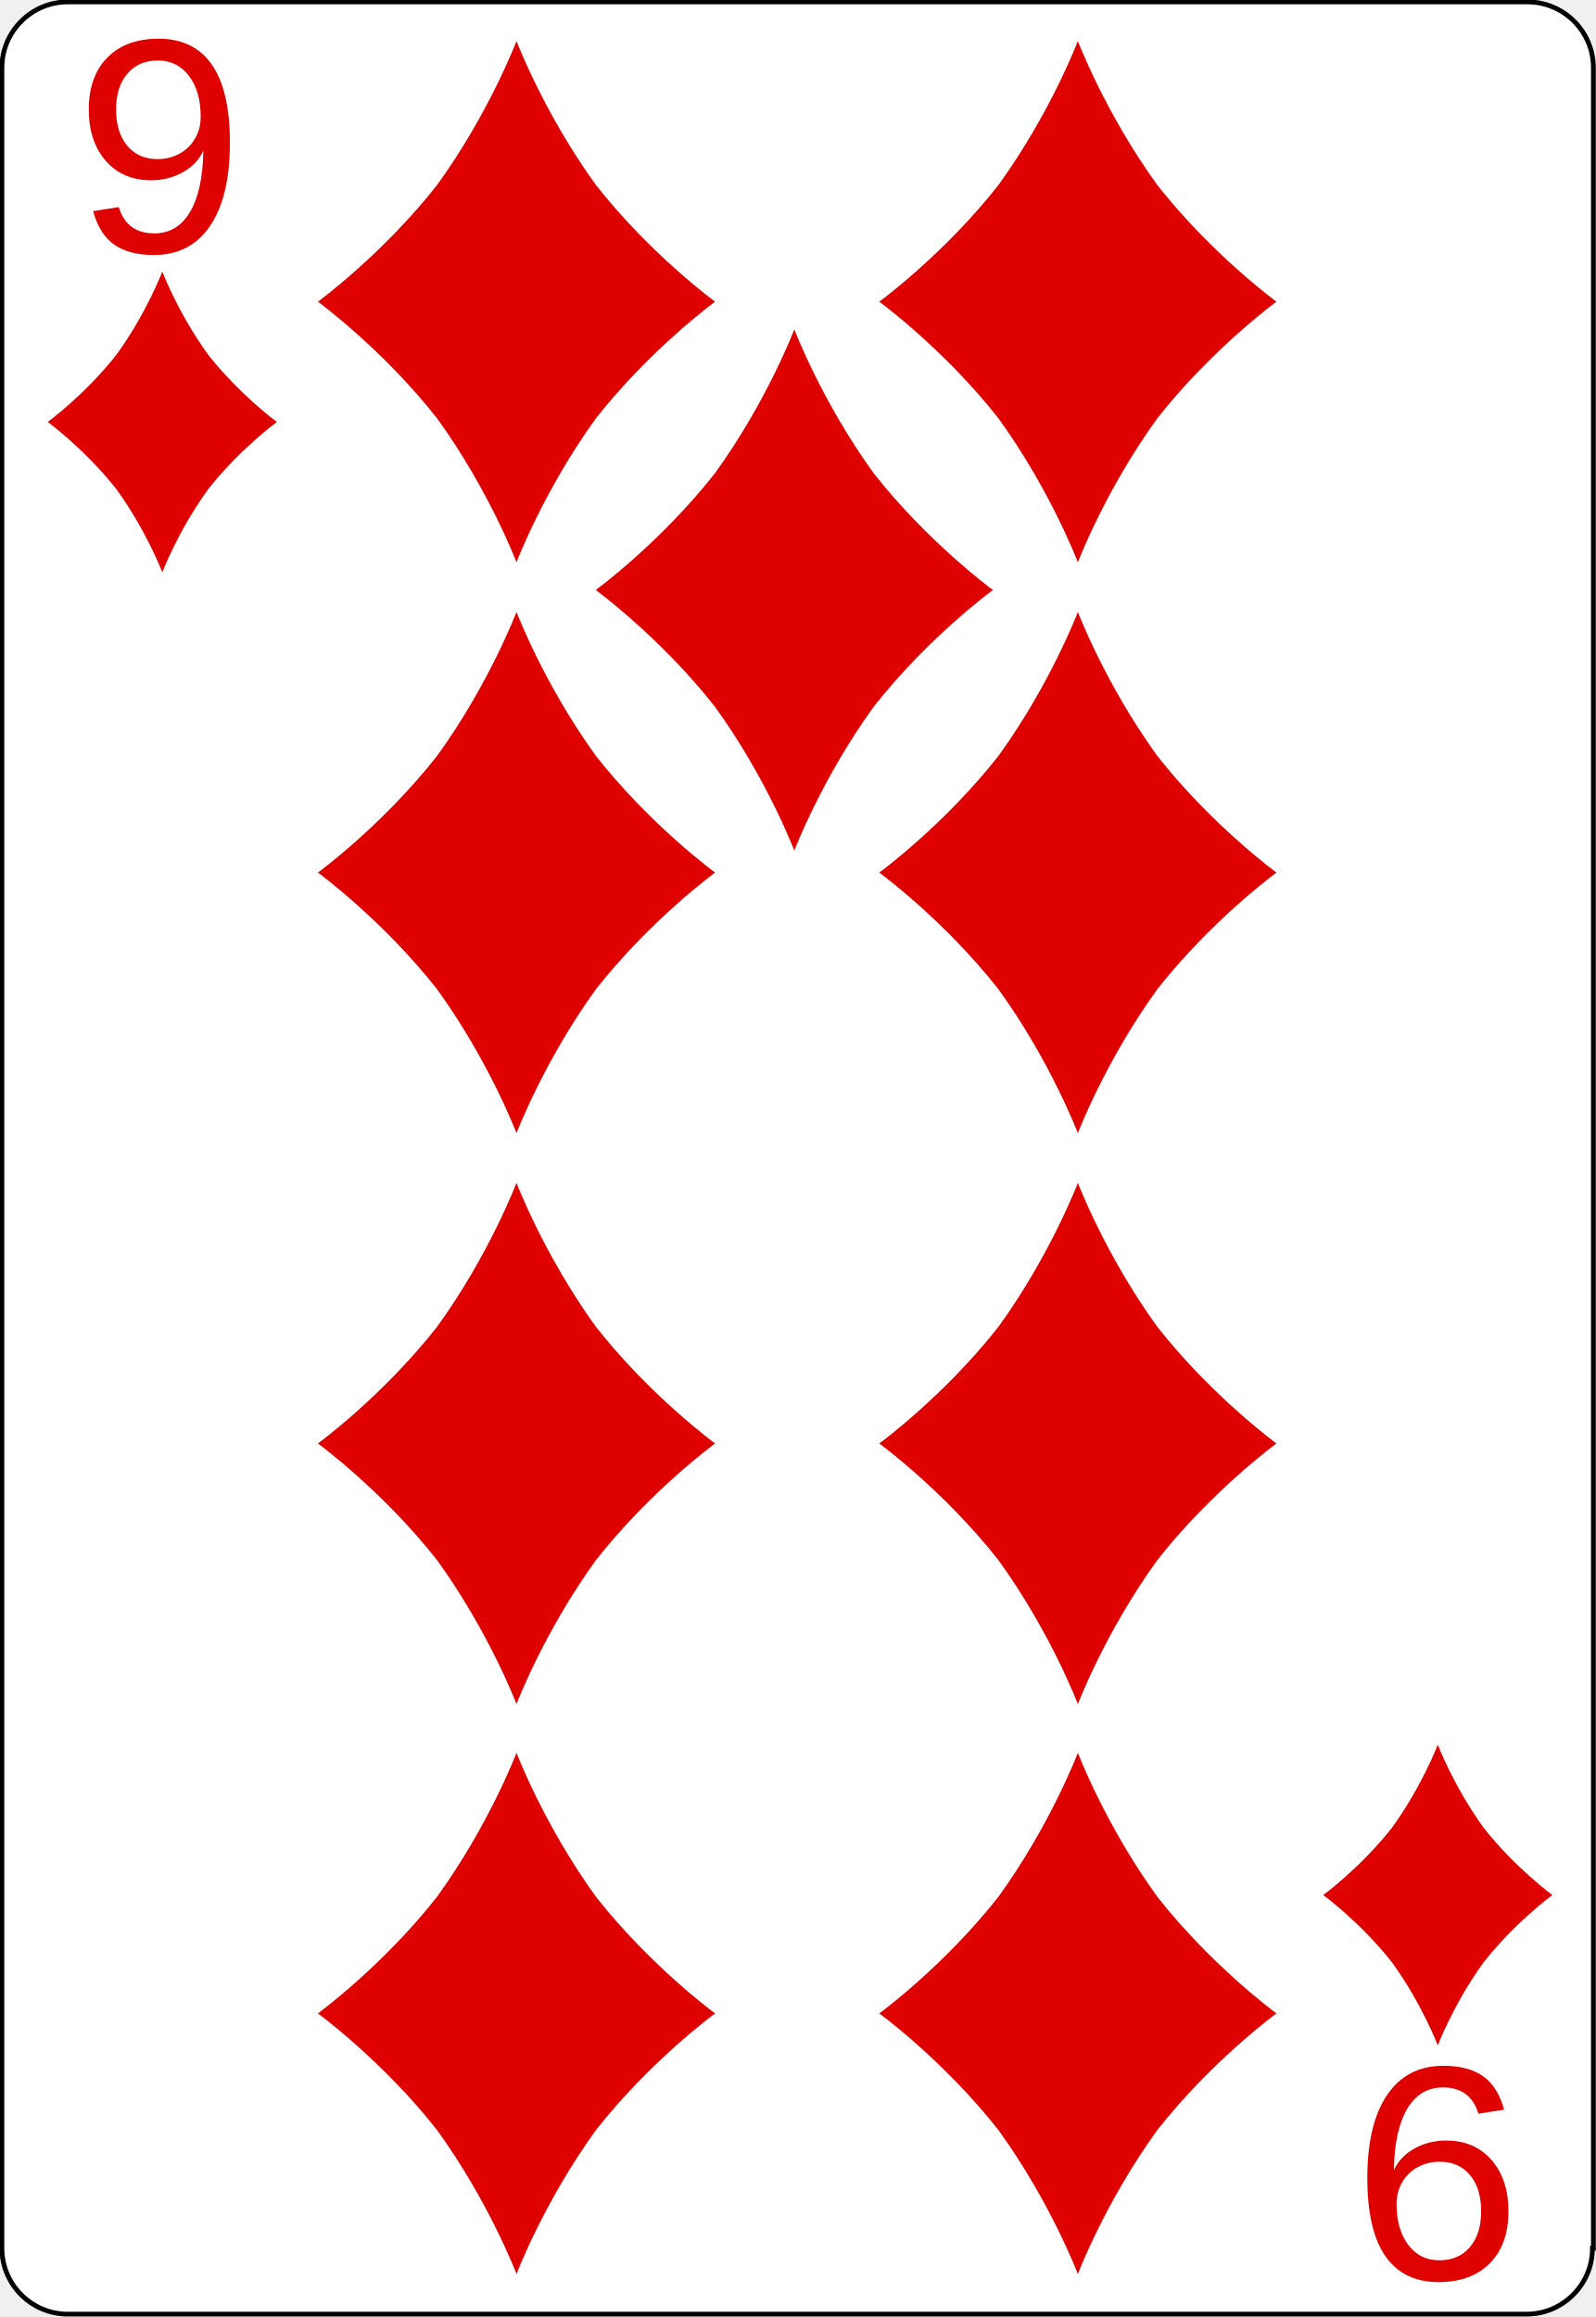
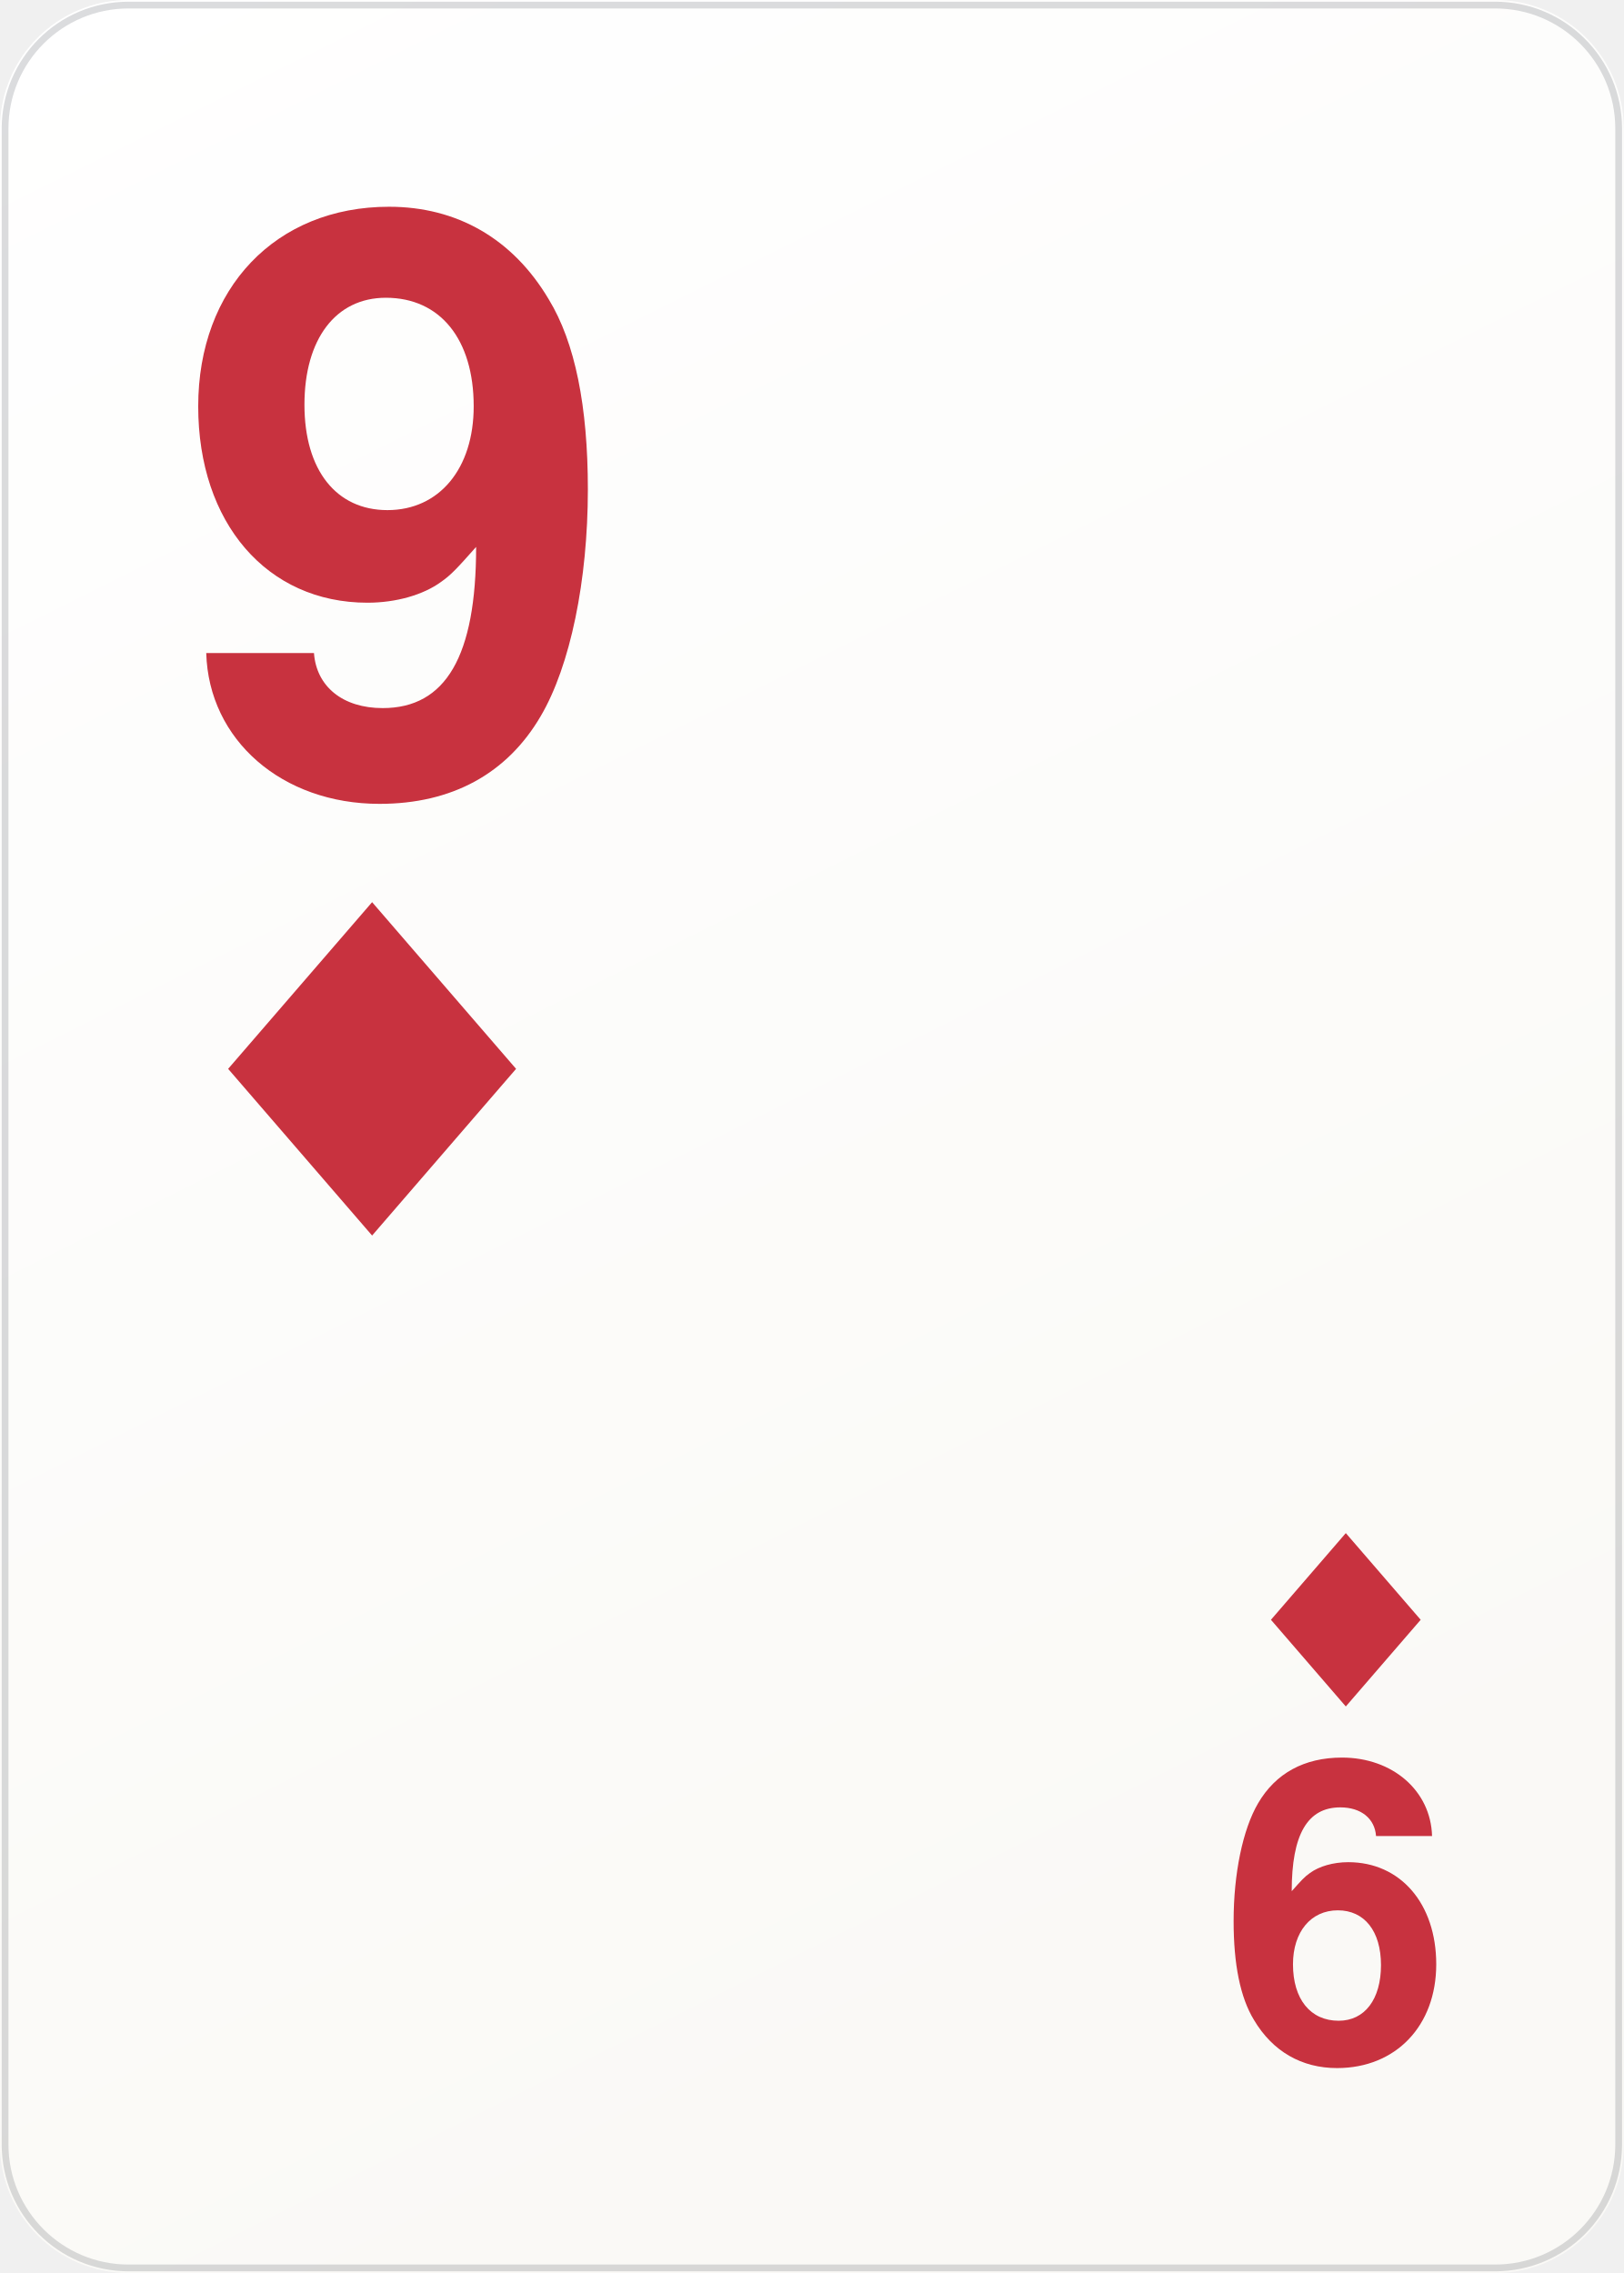
- <svg xmlns="http://www.w3.org/2000/svg" xmlns:xlink="http://www.w3.org/1999/xlink" width="167.1pt" height="242.7pt" viewBox="0 0 167.1 242.7" xml:space="preserve" id="svg2" version="1.1">
-   <defs id="defs41">
-     <radialGradient xlink:href="#linearGradient3773" id="radialGradient3781" cx="-0.2" cy="-8.8" fx="-0.2" fy="-8.8" r="8" gradientTransform="matrix(-1.6,0,0,-2.5,-0.2,-26.7)" gradientUnits="userSpaceOnUse" />
-     <linearGradient id="linearGradient3773">
-       <stop style="stop-color:#000000;stop-opacity:1;" offset="0" id="stop3775" />
-       <stop style="stop-color:#000000;stop-opacity:0.6;" offset="1" id="stop3777" />
+ <svg xmlns="http://www.w3.org/2000/svg" viewBox="0 0 240 336" width="240" height="336">
+   <defs>
+     <linearGradient id="g" x1="0" y1="0" x2=".35" y2="1">
+       <stop offset="0" stop-color="#ffffff" />
+       <stop offset="1" stop-color="#faf9f6" />
    </linearGradient>
-     <radialGradient xlink:href="#linearGradient3773" id="radialGradient3957" cx="-0.2" cy="-8.8" fx="-0.2" fy="-8.8" r="8" gradientTransform="matrix(-1.6,0,0,-2.5,-0.2,-26.7)" gradientUnits="userSpaceOnUse" />
-     <linearGradient id="linearGradient3959">
-       <stop style="stop-color:#000000;stop-opacity:1;" offset="0" id="stop3961" />
-       <stop style="stop-color:#000000;stop-opacity:0.6;" offset="1" id="stop3963" />
-     </linearGradient>
-     <radialGradient r="81.9" fy="509.5" fx="168" cy="509.5" cx="168" gradientTransform="matrix(1.3,-0.8,0.3,0.5,-221.2,359.2)" gradientUnits="userSpaceOnUse" id="radialGradient3975" xlink:href="#linearGradient3784-4" />
-     <linearGradient id="linearGradient3784-4">
-       <stop style="stop-color:#ffffff;stop-opacity:0.4;" offset="0" id="stop3786-8" />
-       <stop style="stop-color:#000000;stop-opacity:0;" offset="1" id="stop3788-6" />
-     </linearGradient>
-     <radialGradient xlink:href="#linearGradient3784-4-5" id="radialGradient3929" gradientUnits="userSpaceOnUse" gradientTransform="matrix(1.3,-0.8,0.3,0.5,-221.2,359.2)" cx="168" cy="509.5" fx="168" fy="509.5" r="81.9" />
-     <linearGradient id="linearGradient3784-4-5">
-       <stop style="stop-color:#ffffff;stop-opacity:0.5;" offset="0" id="stop3786-8-0" />
-       <stop style="stop-color:#000000;stop-opacity:0;" offset="1" id="stop3788-6-3" />
-     </linearGradient>
-     <radialGradient xlink:href="#linearGradient3784-4-1" id="radialGradient3927" gradientUnits="userSpaceOnUse" gradientTransform="matrix(1.3,-0.8,0.3,0.5,-221.2,359.2)" cx="168" cy="509.5" fx="168" fy="509.5" r="81.9" />
-     <linearGradient id="linearGradient3784-4-1">
-       <stop style="stop-color:#ffffff;stop-opacity:0.2;" offset="0" id="stop3786-8-03" />
-       <stop style="stop-color:#000000;stop-opacity:0;" offset="1" id="stop3788-6-6" />
-     </linearGradient>
-     <linearGradient id="linearGradient3768">
-       <stop style="stop-color:#df0000;stop-opacity:1;" offset="0" id="stop3770" />
-       <stop style="stop-color:#df0000;stop-opacity:0.7;" offset="1" id="stop3772" />
-     </linearGradient>
-     <linearGradient id="linearGradient3784-4-6">
-       <stop style="stop-color:#ffffff;stop-opacity:0.3;" offset="0" id="stop3786-8-8" />
-       <stop style="stop-color:#000000;stop-opacity:0;" offset="1" id="stop3788-6-8" />
-     </linearGradient>
-     <radialGradient r="81.9" fy="492.6" fx="159.4" cy="492.6" cx="159.4" gradientTransform="matrix(1.1,-0.7,0.4,0.7,-244.9,290.9)" gradientUnits="userSpaceOnUse" id="radialGradient4013-8" xlink:href="#linearGradient3784-4-2" />
-     <linearGradient id="linearGradient3784-4-2">
-       <stop style="stop-color:#ffffff;stop-opacity:0.3;" offset="0" id="stop3786-8-1" />
-       <stop style="stop-color:#000000;stop-opacity:0;" offset="1" id="stop3788-6-5" />
-     </linearGradient>
-     <linearGradient id="linearGradient2984">
-       <stop style="stop-color:#df0000;stop-opacity:1;" offset="0" id="stop2986" />
-       <stop style="stop-color:#df0000;stop-opacity:0.6;" offset="1" id="stop2988" />
-     </linearGradient>
-     <linearGradient id="linearGradient3784-4-4">
-       <stop style="stop-color:#ffffff;stop-opacity:0.4;" offset="0" id="stop3786-8-8-2" />
-       <stop style="stop-color:#000000;stop-opacity:0;" offset="1" id="stop3788-6-1" />
-     </linearGradient>
-     <radialGradient r="81.9" fy="511.2" fx="171.5" cy="511.2" cx="171.5" gradientTransform="matrix(1.2,-0.7,0.4,0.7,-233.6,270.4)" gradientUnits="userSpaceOnUse" id="radialGradient3100" xlink:href="#linearGradient3784-4-4" />
-     <radialGradient xlink:href="#linearGradient2984" id="radialGradient3137" gradientUnits="userSpaceOnUse" gradientTransform="matrix(-1.1,0,0,-1.9,0,-10.2)" cx="1.7e-13" cy="-3.2" fx="1.7e-13" fy="-3.2" r="8" />
+     <clipPath id="c">
+       <rect width="240" height="336" rx="19" />
+     </clipPath>
  </defs>
-   <g id="Layer_x0020_1" style="fill-rule:nonzero;clip-rule:nonzero;stroke:#000000;stroke-miterlimit:4;">
-     <path style="fill:#FFFFFF;stroke-width:0.5;" d="M166.8,235.5c0,3.8-3.1,6.9-6.9,6.9H7.1c-3.8,0-6.9-3.1-6.9-6.9V7.1C0.2,3.3,3.3,0.2,7.1,0.2h152.9 c3.8,0,6.9,3.1,6.9,6.9v228.4z" id="path5" />
-     <g style="stroke:none;" id="g7">
-       <g id="g9" />
+   <g clip-path="url(#c)">
+     <rect width="240" height="336" fill="url(#g)" />
+     <g transform="translate(26 30)">
+       <text x="0" y="86" font-family="'Helvetica Neue', Helvetica, Arial, sans-serif" font-size="118" font-weight="700" letter-spacing="-3" fill="#c8323f">9</text>
+       <g transform="translate(1 100) scale(.56)" fill="#c8323f">
+         <path d="M50 6 88 50 50 94 12 50z" />
+       </g>
    </g>
-     <g id="g15" />
-     <g id="g19" />
-     <g style="stroke:none;" id="g23">
-       <g id="g25" />
-     </g>
-     <g style="stroke:none;" id="g31">
-       <g id="g33" />
+     <g transform="translate(214 306) rotate(180) scale(.52)">
+       <text x="0" y="86" font-family="'Helvetica Neue', Helvetica, Arial, sans-serif" font-size="118" font-weight="700" letter-spacing="-3" fill="#c8323f">9</text>
+       <g transform="translate(1 100) scale(.56)" fill="#c8323f">
+         <path d="M50 6 88 50 50 94 12 50z" />
+       </g>
    </g>
  </g>
-   <text xml:space="preserve" style="font-size:32px;font-style:normal;font-weight:normal;line-height:125%;letter-spacing:0px;word-spacing:0px;fill:#df0000;fill-opacity:1;stroke:none;font-family:Bitstream Vera Sans" x="7.8" y="26.4" id="text3788">
-     <tspan id="tspan3790" x="7.8" y="26.4" style="font-style:normal;font-variant:normal;font-weight:normal;font-stretch:normal;fill:#df0000;fill-opacity:1;font-family:Arial;-inkscape-font-specification:Arial">9</tspan>
-   </text>
-   <text xml:space="preserve" style="font-size:32px;font-style:normal;font-weight:normal;line-height:125%;letter-spacing:0px;word-spacing:0px;fill:#df0000;fill-opacity:1;stroke:none;font-family:Bitstream Vera Sans" x="-159.5" y="-216.7" id="text3788-4" transform="scale(-1,-1)">
-     <tspan id="tspan3790-3" x="-159.5" y="-216.7" style="font-style:normal;font-variant:normal;font-weight:normal;font-stretch:normal;fill:#df0000;fill-opacity:1;font-family:Arial;-inkscape-font-specification:Arial">9</tspan>
-   </text>
-   <g transform="matrix(1.5,0,0,1.5,17,44.2)" id="layer1-2-6">
-     <path style="fill:#df0000" id="dl-6" d="M 3.2,-4.7 C 1.1,-7.6 0,-10.5 0,-10.5 c 0,0 -1.1,2.9 -3.2,5.8 C -5.4,-1.9 -8,0 -8,0 -8,0 -5.4,1.9 -3.2,4.7 -1.1,7.6 0,10.5 0,10.5 0,10.5 1.1,7.6 3.2,4.7 5.4,1.9 8,0 8,0 8,0 5.4,-1.9 3.2,-4.7 z" />
-   </g>
-   <g transform="matrix(1.5,0,0,1.5,150.6,198.5)" id="layer1-2-6-4">
-     <path style="fill:#df0000" id="dl-6-9" d="M 3.2,-4.7 C 1.1,-7.6 0,-10.5 0,-10.5 c 0,0 -1.1,2.9 -3.2,5.8 C -5.4,-1.9 -8,0 -8,0 -8,0 -5.4,1.9 -3.2,4.7 -1.1,7.6 0,10.5 0,10.5 0,10.5 1.1,7.6 3.2,4.7 5.4,1.9 8,0 8,0 8,0 5.4,-1.9 3.2,-4.7 z" />
-   </g>
-   <g transform="matrix(2.6,0,0,2.6,54.1,210.9)" id="layer1-2-6-8-8">
-     <path style="fill:#df0000" id="dl-6-8-8" d="M 3.2,-4.7 C 1.1,-7.6 0,-10.5 0,-10.5 c 0,0 -1.1,2.9 -3.2,5.8 C -5.4,-1.9 -8,0 -8,0 -8,0 -5.4,1.9 -3.2,4.7 -1.1,7.6 0,10.5 0,10.5 0,10.5 1.1,7.6 3.2,4.7 5.4,1.9 8,0 8,0 8,0 5.4,-1.9 3.2,-4.7 z" />
-   </g>
-   <g transform="matrix(2.6,0,0,2.6,54.1,31.6)" id="layer1-2-6-8-2-4">
-     <path style="fill:#df0000" id="dl-6-8-6-3" d="M 3.2,-4.7 C 1.1,-7.6 0,-10.5 0,-10.5 c 0,0 -1.1,2.9 -3.2,5.8 C -5.4,-1.9 -8,0 -8,0 -8,0 -5.4,1.9 -3.2,4.7 -1.1,7.6 0,10.5 0,10.5 0,10.5 1.1,7.6 3.2,4.7 5.4,1.9 8,0 8,0 8,0 5.4,-1.9 3.2,-4.7 z" />
-   </g>
-   <g transform="matrix(2.6,0,0,2.6,54.1,151.2)" id="layer1-2-6-8-2-8-1">
-     <path style="fill:#df0000" id="dl-6-8-6-8-4" d="M 3.2,-4.7 C 1.1,-7.6 0,-10.5 0,-10.5 c 0,0 -1.1,2.9 -3.2,5.8 C -5.4,-1.9 -8,0 -8,0 -8,0 -5.4,1.9 -3.2,4.7 -1.1,7.6 0,10.5 0,10.5 0,10.5 1.1,7.6 3.2,4.7 5.4,1.9 8,0 8,0 8,0 5.4,-1.9 3.2,-4.7 z" />
-   </g>
-   <g transform="matrix(2.6,0,0,2.6,54.1,91.4)" id="layer1-2-6-8-2-8-1-4">
-     <path style="fill:#df0000" id="dl-6-8-6-8-4-9" d="M 3.2,-4.7 C 1.1,-7.6 0,-10.5 0,-10.5 c 0,0 -1.1,2.9 -3.2,5.8 C -5.4,-1.9 -8,0 -8,0 -8,0 -5.4,1.9 -3.2,4.7 -1.1,7.6 0,10.5 0,10.5 0,10.5 1.1,7.6 3.2,4.7 5.4,1.9 8,0 8,0 8,0 5.4,-1.9 3.2,-4.7 z" />
-   </g>
-   <g transform="matrix(2.6,0,0,2.6,112.9,210.9)" id="layer1-2-6-8-8-9">
-     <path style="fill:#df0000" id="dl-6-8-8-4" d="M 3.2,-4.7 C 1.1,-7.6 0,-10.5 0,-10.5 c 0,0 -1.1,2.9 -3.2,5.8 C -5.4,-1.9 -8,0 -8,0 -8,0 -5.4,1.9 -3.2,4.7 -1.1,7.6 0,10.5 0,10.5 0,10.5 1.1,7.6 3.2,4.7 5.4,1.9 8,0 8,0 8,0 5.4,-1.9 3.2,-4.7 z" />
-   </g>
-   <g transform="matrix(2.6,0,0,2.6,112.9,31.6)" id="layer1-2-6-8-2-4-9">
-     <path style="fill:#df0000" id="dl-6-8-6-3-0" d="M 3.2,-4.7 C 1.1,-7.6 0,-10.5 0,-10.5 c 0,0 -1.1,2.9 -3.2,5.8 C -5.4,-1.9 -8,0 -8,0 -8,0 -5.4,1.9 -3.2,4.7 -1.1,7.6 0,10.5 0,10.5 0,10.5 1.1,7.6 3.2,4.7 5.4,1.9 8,0 8,0 8,0 5.4,-1.9 3.2,-4.7 z" />
-   </g>
-   <g transform="matrix(2.6,0,0,2.6,112.9,151.2)" id="layer1-2-6-8-2-8-1-9">
-     <path style="fill:#df0000" id="dl-6-8-6-8-4-1" d="M 3.2,-4.7 C 1.1,-7.6 0,-10.5 0,-10.5 c 0,0 -1.1,2.9 -3.2,5.8 C -5.4,-1.9 -8,0 -8,0 -8,0 -5.4,1.9 -3.2,4.7 -1.1,7.6 0,10.5 0,10.5 0,10.5 1.1,7.6 3.2,4.7 5.4,1.9 8,0 8,0 8,0 5.4,-1.9 3.2,-4.7 z" />
-   </g>
-   <g transform="matrix(2.6,0,0,2.6,112.9,91.4)" id="layer1-2-6-8-2-8-1-4-7">
-     <path style="fill:#df0000" id="dl-6-8-6-8-4-9-7" d="M 3.2,-4.7 C 1.1,-7.6 0,-10.5 0,-10.5 c 0,0 -1.1,2.9 -3.2,5.8 C -5.4,-1.9 -8,0 -8,0 -8,0 -5.4,1.9 -3.2,4.7 -1.1,7.6 0,10.5 0,10.5 0,10.5 1.1,7.6 3.2,4.7 5.4,1.9 8,0 8,0 8,0 5.4,-1.9 3.2,-4.7 z" />
-   </g>
-   <g transform="matrix(2.6,0,0,2.6,83.2,61.8)" id="layer1-2-6-8-2-4-8">
-     <path style="fill:#df0000" id="dl-6-8-6-3-5" d="M 3.2,-4.7 C 1.1,-7.6 0,-10.5 0,-10.5 c 0,0 -1.1,2.9 -3.2,5.8 C -5.4,-1.9 -8,0 -8,0 -8,0 -5.4,1.9 -3.2,4.7 -1.1,7.6 0,10.5 0,10.5 0,10.5 1.1,7.6 3.2,4.7 5.4,1.9 8,0 8,0 8,0 5.4,-1.9 3.2,-4.7 z" />
-   </g>
+   <rect x=".75" y=".75" width="238.5" height="334.5" rx="18.25" fill="none" stroke="#1d2430" stroke-opacity=".16" />
</svg>
